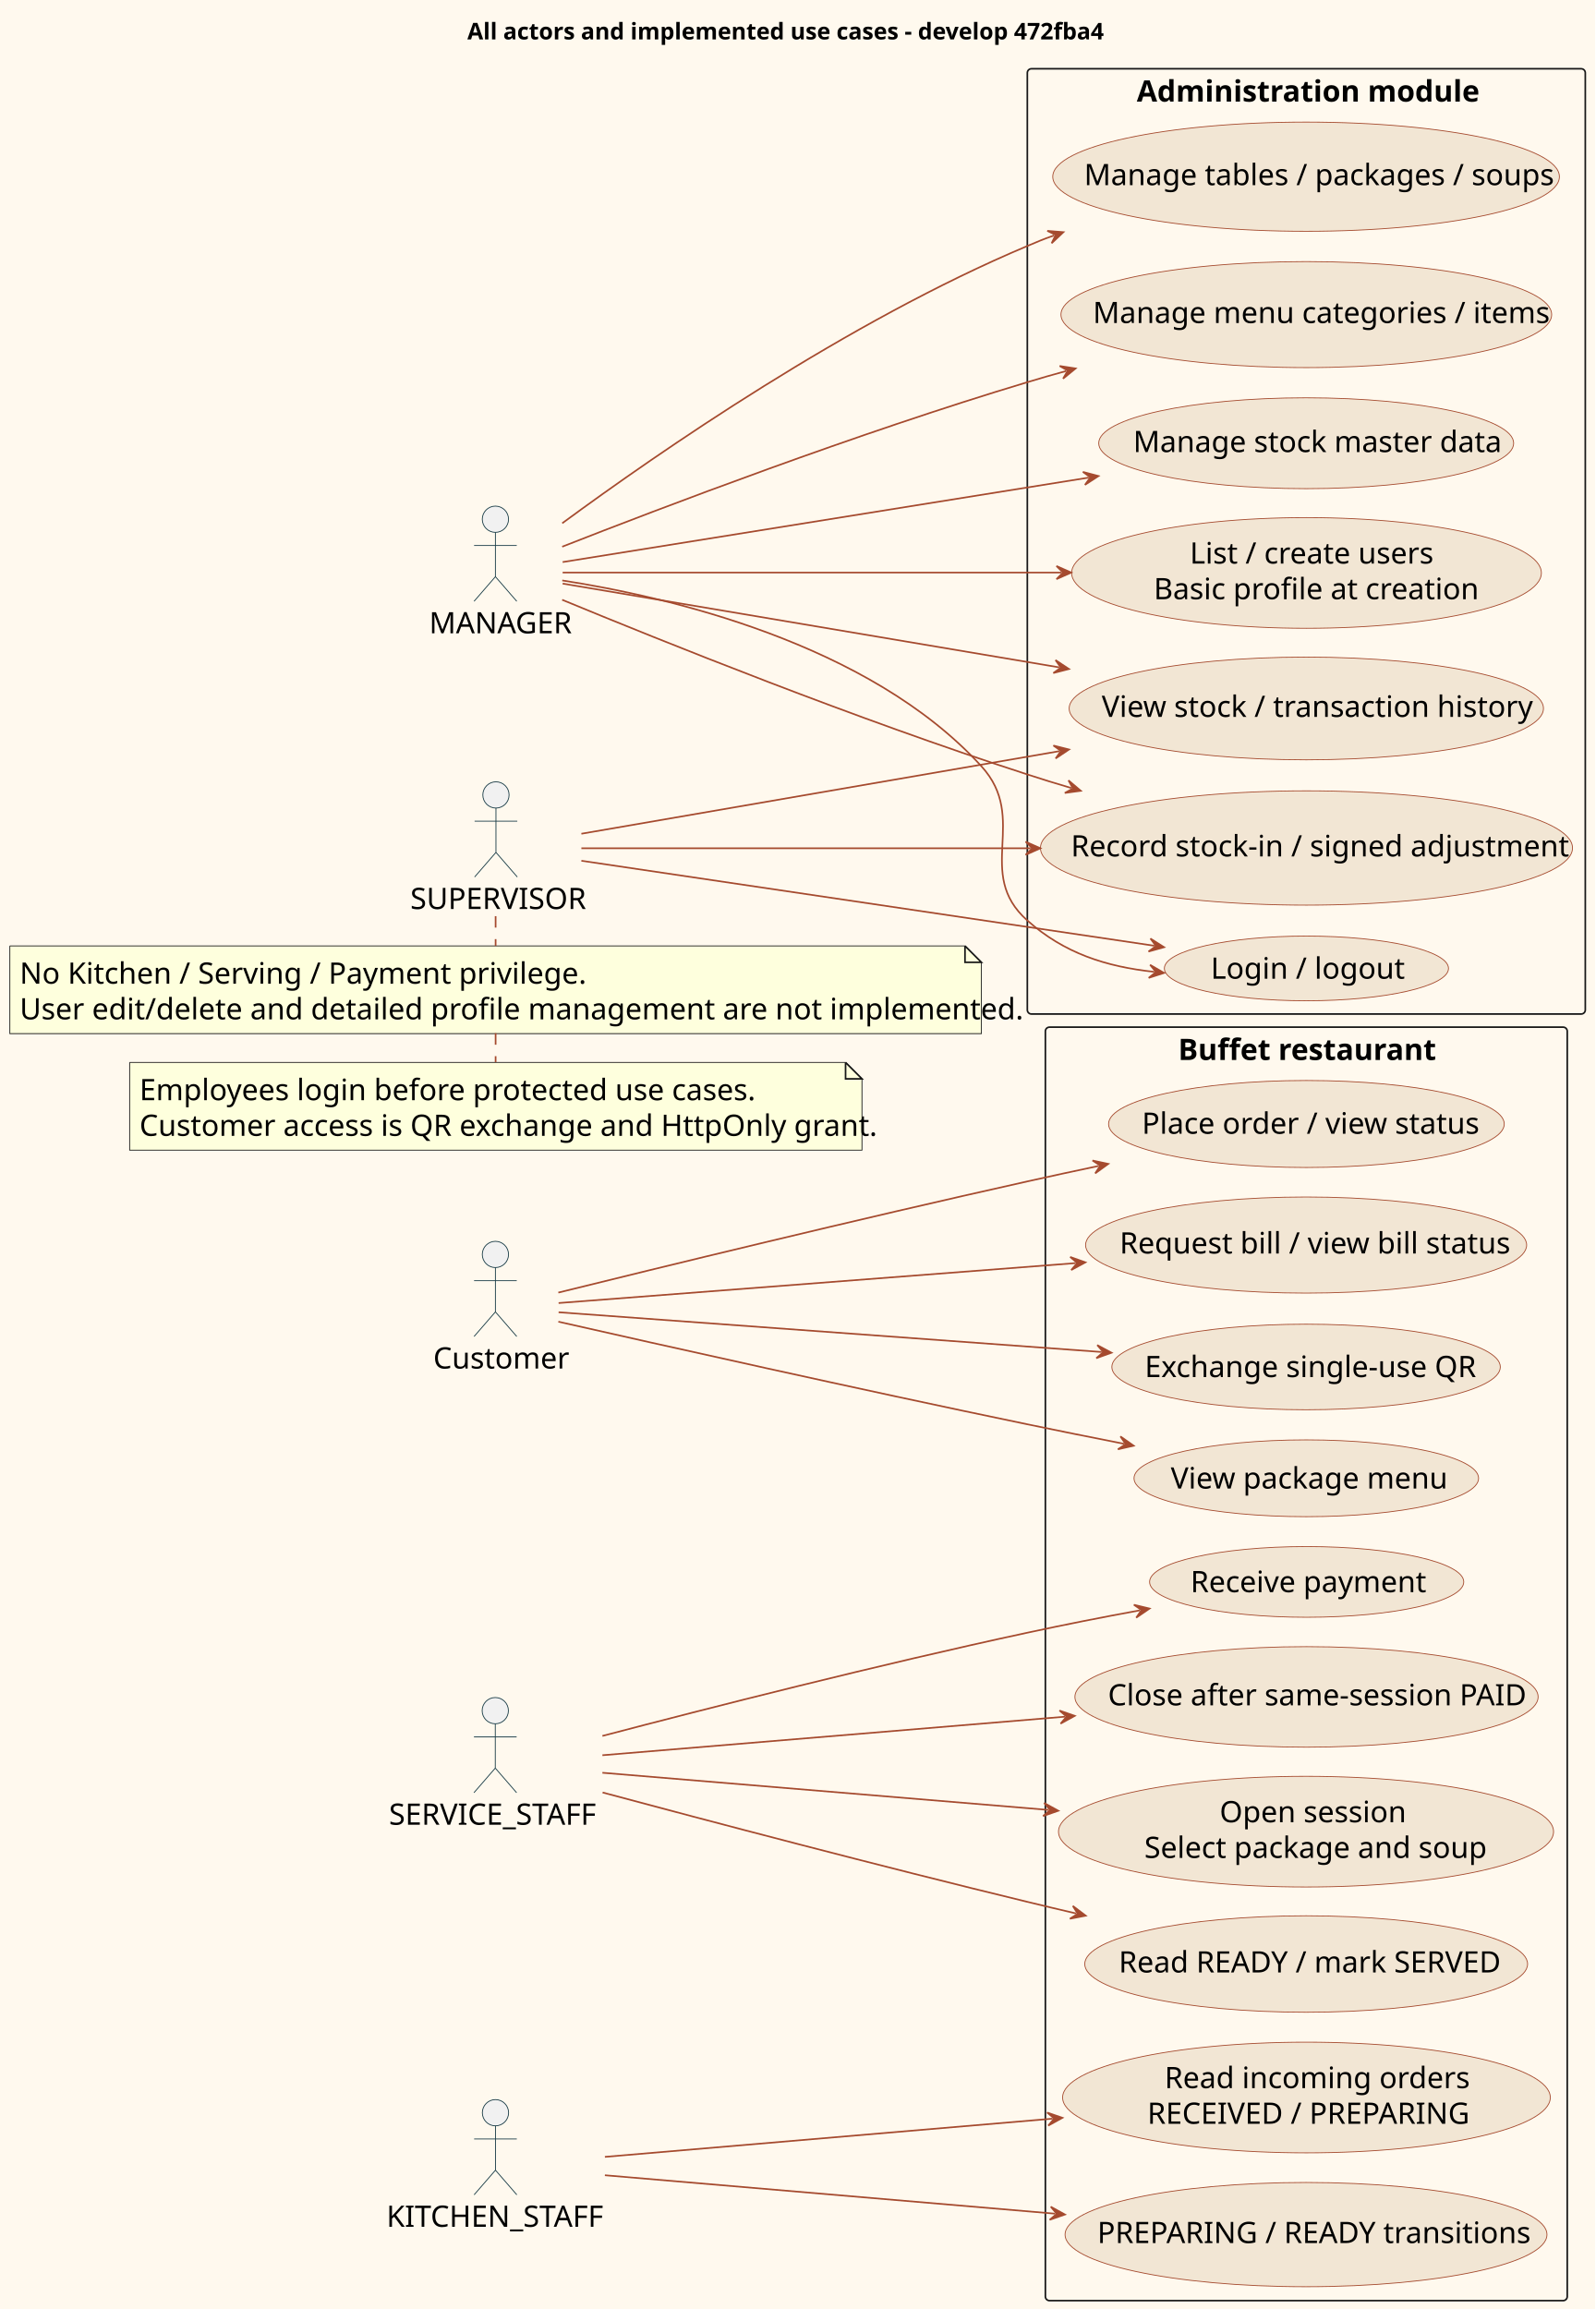
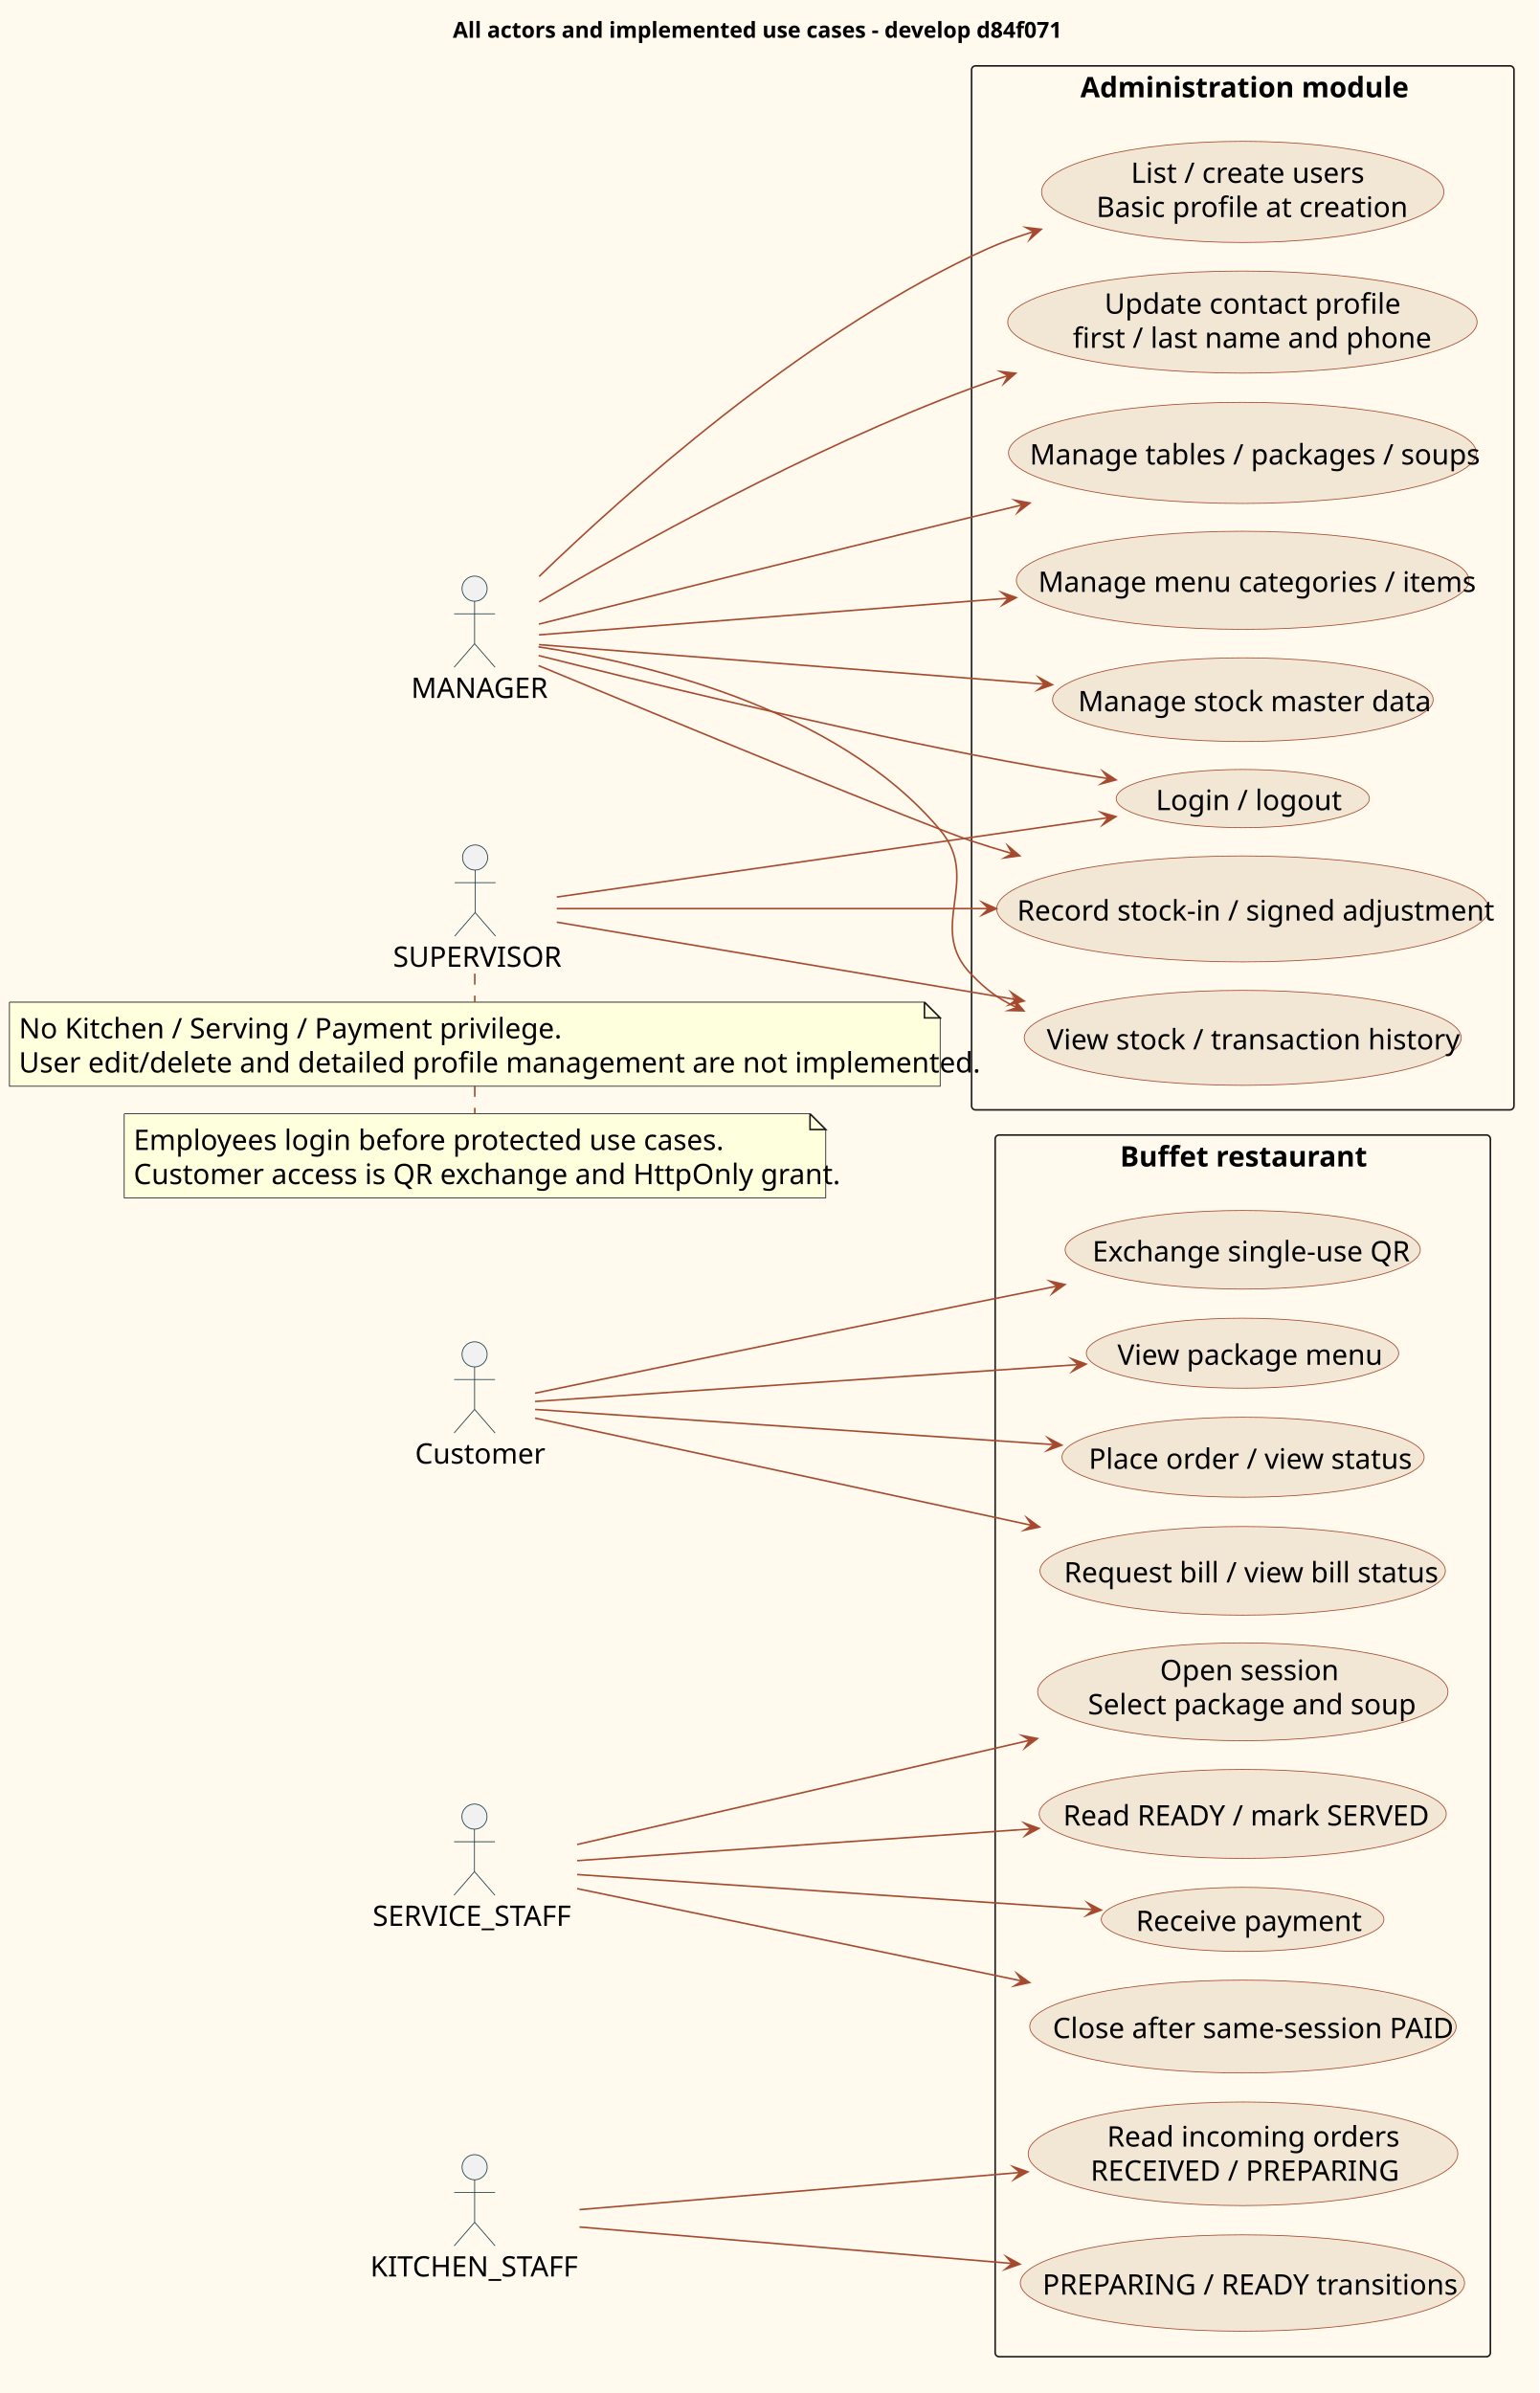
- <svg xmlns="http://www.w3.org/2000/svg" contentStyleType="text/css" data-diagram-type="DESCRIPTION" height="1407px" preserveAspectRatio="none" style="width:972px;height:1407px;background:#FFF9EE;" version="1.1" viewBox="0 0 972 1407" width="972px" zoomAndPan="magnify">
+ <svg xmlns="http://www.w3.org/2000/svg" version="1.1" data-diagram-type="DESCRIPTION" style="width:979px;height:1522px;background:#FFF9EE;" width="979px" height="1522px" viewBox="0 0 979 1522" zoomAndPan="magnify" preserveAspectRatio="none" contentStyleType="text/css">
  <defs />
-   <g>
-     <rect fill="#FFF9EE" height="1407" style="stroke:transparent;stroke-width:1;" width="972" x="0" y="0" />
-     <text fill="#000000" font-family="Tahoma" font-size="14" font-weight="bold" lengthAdjust="spacing" textLength="395.438" x="284.781" y="24.007">All actors and implemented use cases - develop 472fba4</text>
-     <g id="cluster_Buffet restaurant">
-       <rect fill="transparent" height="776" rx="2.5" ry="2.5" style="stroke:#181818;stroke-width:1;" width="318" x="637" y="625.898" />
-       <text fill="#000000" font-family="Tahoma" font-size="18" font-weight="bold" lengthAdjust="spacing" textLength="156.19" x="717.905" y="645.907">Buffet restaurant</text>
-     </g>
-     <g id="cluster_Administration module">
-       <rect fill="transparent" height="576" rx="2.5" ry="2.5" style="stroke:#181818;stroke-width:1;" width="340" x="626" y="41.898" />
-       <text fill="#000000" font-family="Tahoma" font-size="18" font-weight="bold" lengthAdjust="spacing" textLength="206.587" x="692.707" y="61.907">Administration module</text>
-     </g>
-     <g id="elem_Customer">
-       <ellipse cx="301.877" cy="764.398" fill="#F1F1F1" rx="8" ry="8" style="stroke:#173A45;stroke-width:0.5;" />
-       <path d="M301.877,772.398 L301.877,799.398 M288.877,780.398 L314.877,780.398 M301.877,799.398 L288.877,814.398 M301.877,799.398 L314.877,814.398 " fill="transparent" style="stroke:#173A45;stroke-width:0.5;" />
-       <text fill="#000000" font-family="Tahoma" font-size="18" lengthAdjust="spacing" textLength="75.753" x="264" y="833.907">Customer</text>
-     </g>
-     <g id="elem_Staff">
-       <ellipse cx="301.797" cy="1042.398" fill="#F1F1F1" rx="8" ry="8" style="stroke:#173A45;stroke-width:0.5;" />
-       <path d="M301.797,1050.398 L301.797,1077.398 M288.797,1058.398 L314.797,1058.398 M301.797,1077.398 L288.797,1092.398 M301.797,1077.398 L314.797,1092.398 " fill="transparent" style="stroke:#173A45;stroke-width:0.5;" />
-       <text fill="#000000" font-family="Tahoma" font-size="18" lengthAdjust="spacing" textLength="129.595" x="237" y="1111.907">SERVICE_STAFF</text>
-     </g>
-     <g id="elem_Kitchen">
-       <ellipse cx="301.91" cy="1287.398" fill="#F1F1F1" rx="8" ry="8" style="stroke:#173A45;stroke-width:0.5;" />
-       <path d="M301.91,1295.398 L301.91,1322.398 M288.91,1303.398 L314.91,1303.398 M301.91,1322.398 L288.91,1337.398 M301.91,1322.398 L314.91,1337.398 " fill="transparent" style="stroke:#173A45;stroke-width:0.5;" />
-       <text fill="#000000" font-family="Tahoma" font-size="18" lengthAdjust="spacing" textLength="132.82" x="235.5" y="1356.907">KITCHEN_STAFF</text>
-     </g>
-     <g id="elem_Manager">
-       <ellipse cx="301.877" cy="316.398" fill="#F1F1F1" rx="8" ry="8" style="stroke:#173A45;stroke-width:0.5;" />
-       <path d="M301.877,324.398 L301.877,351.398 M288.877,332.398 L314.877,332.398 M301.877,351.398 L288.877,366.398 M301.877,351.398 L314.877,366.398 " fill="transparent" style="stroke:#173A45;stroke-width:0.5;" />
-       <text fill="#000000" font-family="Tahoma" font-size="18" lengthAdjust="spacing" textLength="80.754" x="261.5" y="385.907">MANAGER</text>
-     </g>
-     <g id="elem_Supervisor">
-       <ellipse cx="302.207" cy="484.398" fill="#F1F1F1" rx="8" ry="8" style="stroke:#173A45;stroke-width:0.5;" />
-       <path d="M302.207,492.398 L302.207,519.398 M289.207,500.398 L315.207,500.398 M302.207,519.398 L289.207,534.398 M302.207,519.398 L315.207,534.398 " fill="transparent" style="stroke:#173A45;stroke-width:0.5;" />
-       <text fill="#000000" font-family="Tahoma" font-size="18" lengthAdjust="spacing" textLength="104.414" x="250" y="553.907">SUPERVISOR</text>
-     </g>
-     <g id="elem_GMN46">
-       <path d="M6,576.398 L6,629.852 L598.017,629.852 L598.017,586.398 L588.017,576.398 L6,576.398 " fill="#FEFFDD" style="stroke:#181818;stroke-width:0.5;" />
-       <path d="M588.017,576.398 L588.017,586.398 L598.017,586.398 L588.017,576.398 " fill="#FEFFDD" style="stroke:#181818;stroke-width:1;" />
-       <text fill="#000000" font-family="Tahoma" font-size="18" lengthAdjust="spacing" textLength="327.999" x="12" y="599.407">No Kitchen / Serving / Payment privilege.</text>
-       <text fill="#000000" font-family="Tahoma" font-size="18" lengthAdjust="spacing" textLength="571.017" x="12" y="621.134">User edit/delete and detailed profile management are not implemented.</text>
-     </g>
-     <g id="elem_GMN49">
-       <path d="M79,647.398 L79,700.852 L525.241,700.852 L525.241,657.398 L515.241,647.398 L79,647.398 " fill="#FEFFDD" style="stroke:#181818;stroke-width:0.5;" />
-       <path d="M515.241,647.398 L515.241,657.398 L525.241,657.398 L515.241,647.398 " fill="#FEFFDD" style="stroke:#181818;stroke-width:1;" />
-       <text fill="#000000" font-family="Tahoma" font-size="18" lengthAdjust="spacing" textLength="353.742" x="85" y="670.407">Employees login before protected use cases.</text>
-       <text fill="#000000" font-family="Tahoma" font-size="18" lengthAdjust="spacing" textLength="425.241" x="85" y="692.134">Customer access is QR exchange and HttpOnly grant.</text>
-     </g>
-     <g id="elem_QR">
-       <ellipse cx="795.86" cy="832.971" fill="#F2E6D4" rx="118.36" ry="26.072" style="stroke:#A54A2E;stroke-width:0.5;" />
-       <text fill="#000000" font-family="Tahoma" font-size="18" lengthAdjust="spacing" textLength="191.224" x="697.552" y="839.125">Exchange single-use QR</text>
-     </g>
-     <g id="elem_CustomerMenu">
-       <ellipse cx="795.987" cy="900.796" fill="#F2E6D4" rx="104.987" ry="23.398" style="stroke:#A54A2E;stroke-width:0.5;" />
-       <text fill="#000000" font-family="Tahoma" font-size="18" lengthAdjust="spacing" textLength="159.144" x="713.416" y="907.05">View package menu</text>
-     </g>
-     <g id="elem_Order">
-       <ellipse cx="796.059" cy="684.91" fill="#F2E6D4" rx="120.559" ry="26.512" style="stroke:#A54A2E;stroke-width:0.5;" />
-       <text fill="#000000" font-family="Tahoma" font-size="18" lengthAdjust="spacing" textLength="196.321" x="695.814" y="690.855">Place order / view status</text>
-     </g>
-     <g id="elem_Bill">
-       <ellipse cx="795.879" cy="758.674" fill="#F2E6D4" rx="134.379" ry="29.276" style="stroke:#A54A2E;stroke-width:0.5;" />
-       <text fill="#000000" font-family="Tahoma" font-size="18" lengthAdjust="spacing" textLength="227.25" x="682.254" y="763.82">Request bill / view bill status</text>
-     </g>
-     <g id="elem_Open">
-       <ellipse cx="795.827" cy="1116.124" fill="#F2E6D4" rx="150.827" ry="33.726" style="stroke:#A54A2E;stroke-width:0.5;" />
-       <text fill="#000000" font-family="Tahoma" font-size="18" lengthAdjust="spacing" textLength="105.319" x="743.168" y="1110.407">Open session</text>
-       <text fill="#000000" font-family="Tahoma" font-size="18" lengthAdjust="spacing" textLength="197.06" x="697.298" y="1132.133">Select package and soup</text>
-     </g>
-     <g id="elem_Serve">
-       <ellipse cx="795.915" cy="1196.782" fill="#F2E6D4" rx="134.915" ry="29.383" style="stroke:#A54A2E;stroke-width:0.5;" />
-       <text fill="#000000" font-family="Tahoma" font-size="18" lengthAdjust="spacing" textLength="228.428" x="681.701" y="1201.927">Read READY / mark SERVED</text>
-     </g>
-     <g id="elem_Pay">
-       <ellipse cx="796.22" cy="963.942" fill="#F2E6D4" rx="95.72" ry="21.544" style="stroke:#A54A2E;stroke-width:0.5;" />
-       <text fill="#000000" font-family="Tahoma" font-size="18" lengthAdjust="spacing" textLength="135.615" x="725.413" y="970.197">Receive payment</text>
-     </g>
-     <g id="elem_Close">
-       <ellipse cx="796.123" cy="1034.023" fill="#F2E6D4" rx="141.123" ry="30.625" style="stroke:#A54A2E;stroke-width:0.5;" />
-       <text fill="#000000" font-family="Tahoma" font-size="18" lengthAdjust="spacing" textLength="241.989" x="675.128" y="1039.168">Close after same-session PAID</text>
-     </g>
-     <g id="elem_Incoming">
-       <ellipse cx="796.09" cy="1278.124" fill="#F2E6D4" rx="148.59" ry="33.726" style="stroke:#A54A2E;stroke-width:0.5;" />
-       <text fill="#000000" font-family="Tahoma" font-size="18" lengthAdjust="spacing" textLength="172.942" x="709.619" y="1272.407">Read incoming orders</text>
-       <text fill="#000000" font-family="Tahoma" font-size="18" lengthAdjust="spacing" textLength="193.895" x="699.142" y="1294.133">RECEIVED / PREPARING</text>
-     </g>
-     <g id="elem_Prepare">
-       <ellipse cx="795.82" cy="1361.662" fill="#F2E6D4" rx="146.82" ry="31.764" style="stroke:#A54A2E;stroke-width:0.5;" />
-       <text fill="#000000" font-family="Tahoma" font-size="18" lengthAdjust="spacing" textLength="254.338" x="668.651" y="1366.808">PREPARING / READY transitions</text>
-     </g>
-     <g id="elem_Login">
-       <ellipse cx="796.069" cy="590.112" fill="#F2E6D4" rx="86.569" ry="19.714" style="stroke:#A54A2E;stroke-width:0.5;" />
-       <text fill="#000000" font-family="Tahoma" font-size="18" lengthAdjust="spacing" textLength="110.628" x="737.755" y="596.367">Login / logout</text>
-     </g>
-     <g id="elem_Users">
-       <ellipse cx="796.115" cy="349.124" fill="#F2E6D4" rx="143.115" ry="33.726" style="stroke:#A54A2E;stroke-width:0.5;" />
-       <text fill="#000000" font-family="Tahoma" font-size="18" lengthAdjust="spacing" textLength="142.154" x="725.038" y="343.407">List / create users</text>
-       <text fill="#000000" font-family="Tahoma" font-size="18" lengthAdjust="spacing" textLength="186.152" x="703.039" y="365.133">Basic profile at creation</text>
-     </g>
-     <g id="elem_Catalog">
-       <ellipse cx="795.859" cy="107.67" fill="#F2E6D4" rx="154.359" ry="33.272" style="stroke:#A54A2E;stroke-width:0.5;" />
-       <text fill="#000000" font-family="Tahoma" font-size="18" lengthAdjust="spacing" textLength="270.554" x="660.582" y="112.816">Manage tables / packages / soups</text>
-     </g>
-     <g id="elem_AdminMenu">
-       <ellipse cx="795.998" cy="191.698" fill="#F2E6D4" rx="149.498" ry="32.3" style="stroke:#A54A2E;stroke-width:0.5;" />
-       <text fill="#000000" font-family="Tahoma" font-size="18" lengthAdjust="spacing" textLength="260.112" x="665.942" y="196.844">Manage menu categories / items</text>
-     </g>
-     <g id="elem_Master">
-       <ellipse cx="795.925" cy="270.083" fill="#F2E6D4" rx="126.425" ry="27.685" style="stroke:#A54A2E;stroke-width:0.5;" />
-       <text fill="#000000" font-family="Tahoma" font-size="18" lengthAdjust="spacing" textLength="209.645" x="690.514" y="275.469">Manage stock master data</text>
-     </g>
-     <g id="elem_Read">
-       <ellipse cx="796" cy="431.698" fill="#F2E6D4" rx="144.5" ry="31.3" style="stroke:#A54A2E;stroke-width:0.5;" />
-       <text fill="#000000" font-family="Tahoma" font-size="18" lengthAdjust="spacing" textLength="249.319" x="671.34" y="436.844">View stock / transaction history</text>
-     </g>
-     <g id="elem_Move">
-       <ellipse cx="796.106" cy="516.72" fill="#F2E6D4" rx="162.106" ry="34.821" style="stroke:#A54A2E;stroke-width:0.5;" />
-       <text fill="#000000" font-family="Tahoma" font-size="18" lengthAdjust="spacing" textLength="287.095" x="652.558" y="521.865">Record stock-in / signed adjustment</text>
-     </g>
-     <polygon fill="#A54A2E" points="677.295,824.286,668.611,819.64,672.309,823.921,668.028,827.619,677.295,824.286" style="stroke:#A54A2E;stroke-width:1;" />
-     <path d="M340.384,799.634 C411.247,804.819 561.827,815.837 671.311,823.848 " fill="transparent" style="stroke:#A54A2E;stroke-width:1;" />
-     <polygon fill="#A54A2E" points="690.797,880.951,682.738,875.289,685.891,879.986,681.194,883.139,690.797,880.951" style="stroke:#A54A2E;stroke-width:1;" />
-     <path d="M340.241,805.383 C400.291,818.997 522.279,846.375 626,867.898 C646.929,872.241 663.463,875.575 684.91,879.793 " fill="transparent" style="stroke:#A54A2E;stroke-width:1;" />
-     <polygon fill="#A54A2E" points="675.342,709.218,665.71,707.165,670.451,710.252,667.364,714.992,675.342,709.218" style="stroke:#A54A2E;stroke-width:1;" />
-     <path d="M340.219,787.644 C400.238,772.808 522.183,743.018 626,719.898 C641.939,716.349 652.881,713.965 669.472,710.458 " fill="transparent" style="stroke:#A54A2E;stroke-width:1;" />
-     <polygon fill="#A54A2E" points="661.4,769.217,652.119,765.922,656.415,769.602,652.735,773.898,661.4,769.217" style="stroke:#A54A2E;stroke-width:1;" />
-     <path d="M340.384,794.011 C407.883,788.798 547.158,778.041 655.418,769.679 " fill="transparent" style="stroke:#A54A2E;stroke-width:1;" />
-     <polygon fill="#A54A2E" points="644.884,1103.389,636.247,1098.655,639.901,1102.974,635.583,1106.628,644.884,1103.389" style="stroke:#A54A2E;stroke-width:1;" />
-     <path d="M367.068,1080.237 C437.138,1086.077 545.876,1095.138 638.905,1102.89 " fill="transparent" style="stroke:#A54A2E;stroke-width:1;" />
-     <polygon fill="#A54A2E" points="661.599,1167.337,653.739,1161.403,656.729,1166.205,651.927,1169.195,661.599,1167.337" style="stroke:#A54A2E;stroke-width:1;" />
-     <path d="M367.189,1092.264 C432.255,1109.707 535.902,1137.06 626,1158.898 C637.544,1161.697 643.706,1163.177 655.755,1165.979 " fill="transparent" style="stroke:#A54A2E;stroke-width:1;" />
-     <polygon fill="#A54A2E" points="700.493,980.176,690.918,977.872,695.576,981.082,692.367,985.74,700.493,980.176" style="stroke:#A54A2E;stroke-width:1;" />
-     <path d="M367.078,1057.795 C432.057,1040.743 535.638,1014.357 626,994.898 C650.058,989.718 670.261,985.743 694.593,981.263 " fill="transparent" style="stroke:#A54A2E;stroke-width:1;" />
-     <polygon fill="#A54A2E" points="654.902,1045.573,645.601,1042.334,649.919,1045.988,646.265,1050.307,654.902,1045.573" style="stroke:#A54A2E;stroke-width:1;" />
-     <path d="M367.068,1069.559 C439.675,1063.509 554.243,1053.962 648.922,1046.072 " fill="transparent" style="stroke:#A54A2E;stroke-width:1;" />
-     <polygon fill="#A54A2E" points="647.38,1290.5,638.072,1287.28,642.398,1290.925,638.753,1295.251,647.38,1290.5" style="stroke:#A54A2E;stroke-width:1;" />
-     <path d="M368.588,1314.3 C439.422,1308.253 548.604,1298.932 641.402,1291.011 " fill="transparent" style="stroke:#A54A2E;stroke-width:1;" />
-     <polygon fill="#A54A2E" points="648.92,1349.428,640.293,1344.677,643.938,1349.003,639.613,1352.648,648.92,1349.428" style="stroke:#A54A2E;stroke-width:1;" />
-     <path d="M368.588,1325.497 C439.814,1331.578 549.881,1340.974 642.942,1348.918 " fill="transparent" style="stroke:#A54A2E;stroke-width:1;" />
-     <polygon fill="#A54A2E" points="709.333,592.87,700.819,587.919,704.362,592.328,699.953,595.872,709.333,592.87" style="stroke:#A54A2E;stroke-width:1;" />
-     <path d="M342.611,353.702 C405.778,363.471 529.199,391.533 598,466.898 C627.39,499.093 593.389,531.971 626,560.898 C648.604,580.949 673.886,589.01 703.368,592.22 " fill="transparent" style="stroke:#A54A2E;stroke-width:1;" />
-     <polygon fill="#A54A2E" points="709.337,577.188,701.022,571.911,704.392,576.455,699.848,579.824,709.337,577.188" style="stroke:#A54A2E;stroke-width:1;" />
-     <path d="M354.26,524.504 C438.433,536.993 600.872,561.095 703.403,576.308 " fill="transparent" style="stroke:#A54A2E;stroke-width:1;" />
-     <polygon fill="#A54A2E" points="652.752,348.898,643.752,344.898,647.752,348.898,643.752,352.898,652.752,348.898" style="stroke:#A54A2E;stroke-width:1;" />
-     <path d="M342.846,348.898 C409.531,348.898 540.846,348.898 646.752,348.898 " fill="transparent" style="stroke:#A54A2E;stroke-width:1;" />
-     <polygon fill="#A54A2E" points="647.982,141.466,638.165,140.674,643.264,143.123,640.816,148.223,647.982,141.466" style="stroke:#A54A2E;stroke-width:1;" />
-     <path d="M342.602,318.841 C401.42,275.556 516.705,195.835 626,149.898 C633.107,146.911 634.814,146.091 642.321,143.454 " fill="transparent" style="stroke:#A54A2E;stroke-width:1;" />
-     <polygon fill="#A54A2E" points="655.425,224.514,645.691,223.016,650.6,225.826,647.789,230.735,655.425,224.514" style="stroke:#A54A2E;stroke-width:1;" />
-     <path d="M342.576,333.136 C403.024,309.415 522.273,264.01 626,232.898 C635.543,230.036 639.644,228.804 649.635,226.088 " fill="transparent" style="stroke:#A54A2E;stroke-width:1;" />
-     <polygon fill="#A54A2E" points="669.364,290.072,659.844,287.549,664.427,290.864,661.112,295.448,669.364,290.072" style="stroke:#A54A2E;stroke-width:1;" />
-     <path d="M342.846,342.5 C413.077,331.224 555.725,308.319 663.44,291.023 " fill="transparent" style="stroke:#A54A2E;stroke-width:1;" />
-     <polygon fill="#A54A2E" points="651.388,407.671,643.179,402.23,646.457,406.839,641.848,410.118,651.388,407.671" style="stroke:#A54A2E;stroke-width:1;" />
-     <path d="M342.846,355.62 C409.245,366.822 539.754,388.839 645.471,406.673 " fill="transparent" style="stroke:#A54A2E;stroke-width:1;" />
-     <polygon fill="#A54A2E" points="658.589,481.886,651.074,475.519,653.79,480.482,648.828,483.197,658.589,481.886" style="stroke:#A54A2E;stroke-width:1;" />
-     <path d="M342.559,365.488 C402.986,390.479 522.208,438.417 626,471.898 C636.547,475.301 641.764,476.963 652.83,480.201 " fill="transparent" style="stroke:#A54A2E;stroke-width:1;" />
-     <polygon fill="#A54A2E" points="651.43,456.702,641.88,454.293,646.503,457.553,643.242,462.176,651.43,456.702" style="stroke:#A54A2E;stroke-width:1;" />
-     <path d="M354.26,508.043 C423.974,495.998 545.531,474.998 645.517,457.724 " fill="transparent" style="stroke:#A54A2E;stroke-width:1;" />
-     <polygon fill="#A54A2E" points="633.966,516.898,624.966,512.898,628.966,516.898,624.966,520.898,633.966,516.898" style="stroke:#A54A2E;stroke-width:1;" />
-     <path d="M354.26,516.898 C419.974,516.898 531.008,516.898 627.966,516.898 " fill="transparent" style="stroke:#A54A2E;stroke-width:1;" />
-     <path d="M302,558.242 C302,564.281 302,570.32 302,576.359 " fill="transparent" style="stroke:#A54A2E;stroke-width:1;stroke-dasharray:7.0,7.0;" />
-     <path d="M302,629.593 C302,635.486 302,641.38 302,647.273 " fill="transparent" style="stroke:#A54A2E;stroke-width:1;stroke-dasharray:7.0,7.0;" />
+   <g font-family="sans-serif" lengthAdjust="spacing">
+     <rect x="0" y="0" width="979" height="1522" fill="#FFF9EE" style="stroke:none;" />
+     <g class="title" data-source-line="13">
+       <text x="288.031" y="24.007" fill="#000" font-size="14" textLength="395.938" font-weight="700" font-family="Tahoma">All actors and implemented use cases - develop d84f071</text>
+     </g>
+     <g class="cluster" data-qualified-name="Buffet restaurant" id="ent0004" data-source-line="18">
+       <rect x="633" y="721.898" width="315" height="777" fill="none" style="stroke:#181818;stroke-width:1;" rx="2.5" ry="2.5" />
+       <text x="712.405" y="741.907" fill="#000" font-size="18" textLength="156.19" font-weight="700" font-family="Tahoma">Buffet restaurant</text>
+     </g>
+     <g class="cluster" data-qualified-name="Administration module" id="ent0027" data-source-line="42">
+       <rect x="618" y="41.898" width="345" height="664" fill="none" style="stroke:#181818;stroke-width:1;" rx="2.5" ry="2.5" />
+       <text x="687.207" y="61.907" fill="#000" font-size="18" textLength="206.587" font-weight="700" font-family="Tahoma">Administration module</text>
+     </g>
+     <g class="entity" data-qualified-name="Customer" id="ent0001" data-source-line="15">
+       <ellipse cx="301.876" cy="861.398" rx="8" ry="8" fill="#F1F1F1" style="stroke:#173A45;stroke-width:0.5;" />
+       <path d="M301.876,869.398 L301.876,896.398 M288.876,877.398 L314.876,877.398 M301.876,896.398 L288.876,911.398 M301.876,896.398 L314.876,911.398" style="stroke:#173A45;stroke-width:0.5;" fill="none" />
+       <text x="264" y="930.907" fill="#000" font-size="18" textLength="75.753" font-family="Tahoma">Customer</text>
+     </g>
+     <g class="entity" data-qualified-name="Staff" id="ent0002" data-source-line="16">
+       <ellipse cx="301.797" cy="1155.398" rx="8" ry="8" fill="#F1F1F1" style="stroke:#173A45;stroke-width:0.5;" />
+       <path d="M301.797,1163.398 L301.797,1190.398 M288.797,1171.398 L314.797,1171.398 M301.797,1190.398 L288.797,1205.398 M301.797,1190.398 L314.797,1205.398" style="stroke:#173A45;stroke-width:0.5;" fill="none" />
+       <text x="237" y="1224.907" fill="#000" font-size="18" textLength="129.595" font-family="Tahoma">SERVICE_STAFF</text>
+     </g>
+     <g class="entity" data-qualified-name="Kitchen" id="ent0003" data-source-line="17">
+       <ellipse cx="301.91" cy="1378.398" rx="8" ry="8" fill="#F1F1F1" style="stroke:#173A45;stroke-width:0.5;" />
+       <path d="M301.91,1386.398 L301.91,1413.398 M288.91,1394.398 L314.91,1394.398 M301.91,1413.398 L288.91,1428.398 M301.91,1413.398 L314.91,1428.398" style="stroke:#173A45;stroke-width:0.5;" fill="none" />
+       <text x="235.5" y="1447.907" fill="#000" font-size="18" textLength="132.82" font-family="Tahoma">KITCHEN_STAFF</text>
+     </g>
+     <g class="entity" data-qualified-name="Manager" id="ent0025" data-source-line="40">
+       <ellipse cx="301.877" cy="374.398" rx="8" ry="8" fill="#F1F1F1" style="stroke:#173A45;stroke-width:0.5;" />
+       <path d="M301.877,382.398 L301.877,409.398 M288.877,390.398 L314.877,390.398 M301.877,409.398 L288.877,424.398 M301.877,409.398 L314.877,424.398" style="stroke:#173A45;stroke-width:0.5;" fill="none" />
+       <text x="261.5" y="443.907" fill="#000" font-size="18" textLength="80.754" font-family="Tahoma">MANAGER</text>
+     </g>
+     <g class="entity" data-qualified-name="Supervisor" id="ent0026" data-source-line="41">
+       <ellipse cx="302.207" cy="545.398" rx="8" ry="8" fill="#F1F1F1" style="stroke:#173A45;stroke-width:0.5;" />
+       <path d="M302.207,553.398 L302.207,580.398 M289.207,561.398 L315.207,561.398 M302.207,580.398 L289.207,595.398 M302.207,580.398 L315.207,595.398" style="stroke:#173A45;stroke-width:0.5;" fill="none" />
+       <text x="250" y="614.907" fill="#000" font-size="18" textLength="104.414" font-family="Tahoma">SUPERVISOR</text>
+     </g>
+     <g class="entity" data-qualified-name="GMN47" id="ent0048" data-source-line="64">
+       <path d="M6,637.398 L6,690.852 L598.017,690.852 L598.017,647.398 L588.017,637.398 L6,637.398" style="stroke:#181818;stroke-width:0.5;" fill="#FEFFDD" />
+       <path d="M588.017,637.398 L588.017,647.398 L598.017,647.398 L588.017,637.398" style="stroke:#181818;stroke-width:1;" fill="#FEFFDD" />
+       <text x="12" y="660.407" fill="#000" font-size="18" textLength="327.999" font-family="Tahoma">No Kitchen / Serving / Payment privilege.</text>
+       <text x="12" y="682.134" fill="#000" font-size="18" textLength="571.017" font-family="Tahoma">User edit/delete and detailed profile management are not implemented.</text>
+     </g>
+     <g class="entity" data-qualified-name="GMN50" id="ent0051" data-source-line="68">
+       <path d="M79,708.398 L79,761.852 L525.241,761.852 L525.241,718.398 L515.241,708.398 L79,708.398" style="stroke:#181818;stroke-width:0.5;" fill="#FEFFDD" />
+       <path d="M515.241,708.398 L515.241,718.398 L525.241,718.398 L515.241,708.398" style="stroke:#181818;stroke-width:1;" fill="#FEFFDD" />
+       <text x="85" y="731.407" fill="#000" font-size="18" textLength="353.742" font-family="Tahoma">Employees login before protected use cases.</text>
+       <text x="85" y="753.134" fill="#000" font-size="18" textLength="425.241" font-family="Tahoma">Customer access is QR exchange and HttpOnly grant.</text>
+     </g>
+     <g class="entity" data-qualified-name="Buffet restaurant.QR" id="ent0005" data-source-line="19">
+       <ellipse cx="790.463" cy="794.891" rx="112.963" ry="24.993" fill="#F2E6D4" style="stroke:#A54A2E;stroke-width:0.5;" />
+       <text x="694.851" y="802.254" fill="#000" font-size="18" textLength="191.224" font-family="Tahoma">Exchange single-use QR</text>
+     </g>
+     <g class="entity" data-qualified-name="Buffet restaurant.CustomerMenu" id="ent0006" data-source-line="20">
+       <ellipse cx="790.343" cy="860.667" rx="99.343" ry="22.269" fill="#F2E6D4" style="stroke:#A54A2E;stroke-width:0.5;" />
+       <text x="710.771" y="868.03" fill="#000" font-size="18" textLength="159.144" font-family="Tahoma">View package menu</text>
+     </g>
+     <g class="entity" data-qualified-name="Buffet restaurant.Order" id="ent0007" data-source-line="21">
+       <ellipse cx="790.686" cy="926.836" rx="115.186" ry="25.437" fill="#F2E6D4" style="stroke:#A54A2E;stroke-width:0.5;" />
+       <text x="692.526" y="934.199" fill="#000" font-size="18" textLength="196.321" font-family="Tahoma">Place order / view status</text>
+     </g>
+     <g class="entity" data-qualified-name="Buffet restaurant.Bill" id="ent0008" data-source-line="22">
+       <ellipse cx="790.44" cy="999.086" rx="128.94" ry="28.188" fill="#F2E6D4" style="stroke:#A54A2E;stroke-width:0.5;" />
+       <text x="676.815" y="1006.45" fill="#000" font-size="18" textLength="227.25" font-family="Tahoma">Request bill / view bill status</text>
+     </g>
+     <g class="entity" data-qualified-name="Buffet restaurant.Open" id="ent0009" data-source-line="23">
+       <ellipse cx="790.508" cy="1076.015" rx="130.508" ry="31.117" fill="#F2E6D4" style="stroke:#A54A2E;stroke-width:0.5;" />
+       <text x="737.848" y="1068.635" fill="#000" font-size="18" textLength="105.319" font-family="Tahoma">Open session</text>
+       <text x="691.978" y="1090.361" fill="#000" font-size="18" textLength="197.06" font-family="Tahoma">Select package and soup</text>
+     </g>
+     <g class="entity" data-qualified-name="Buffet restaurant.Serve" id="ent0010" data-source-line="24">
+       <ellipse cx="790.472" cy="1153.693" rx="129.472" ry="28.294" fill="#F2E6D4" style="stroke:#A54A2E;stroke-width:0.5;" />
+       <text x="676.258" y="1161.056" fill="#000" font-size="18" textLength="228.428" font-family="Tahoma">Read READY / mark SERVED</text>
+     </g>
+     <g class="entity" data-qualified-name="Buffet restaurant.Pay" id="ent0011" data-source-line="25">
+       <ellipse cx="790.38" cy="1220.774" rx="89.88" ry="20.376" fill="#F2E6D4" style="stroke:#A54A2E;stroke-width:0.5;" />
+       <text x="722.572" y="1228.138" fill="#000" font-size="18" textLength="135.615" font-family="Tahoma">Receive payment</text>
+     </g>
+     <g class="entity" data-qualified-name="Buffet restaurant.Close" id="ent0012" data-source-line="26">
+       <ellipse cx="790.627" cy="1288.924" rx="135.627" ry="29.525" fill="#F2E6D4" style="stroke:#A54A2E;stroke-width:0.5;" />
+       <text x="669.633" y="1296.287" fill="#000" font-size="18" textLength="241.989" font-family="Tahoma">Close after same-session PAID</text>
+     </g>
+     <g class="entity" data-qualified-name="Buffet restaurant.Incoming" id="ent0013" data-source-line="27">
+       <ellipse cx="790.647" cy="1369.849" rx="136.647" ry="32.951" fill="#F2E6D4" style="stroke:#A54A2E;stroke-width:0.5;" />
+       <text x="704.176" y="1365.239" fill="#000" font-size="18" textLength="172.942" font-family="Tahoma">Read incoming orders</text>
+       <text x="693.699" y="1386.966" fill="#000" font-size="18" textLength="193.896" font-family="Tahoma">RECEIVED / PREPARING</text>
+     </g>
+     <g class="entity" data-qualified-name="Buffet restaurant.Prepare" id="ent0014" data-source-line="28">
+       <ellipse cx="790.283" cy="1452.055" rx="141.283" ry="30.657" fill="#F2E6D4" style="stroke:#A54A2E;stroke-width:0.5;" />
+       <text x="663.114" y="1459.418" fill="#000" font-size="18" textLength="254.338" font-family="Tahoma">PREPARING / READY transitions</text>
+     </g>
+     <g class="entity" data-qualified-name="Administration module.Login" id="ent0028" data-source-line="43">
+       <ellipse cx="790.524" cy="507.903" rx="80.524" ry="18.505" fill="#F2E6D4" style="stroke:#A54A2E;stroke-width:0.5;" />
+       <text x="735.21" y="515.266" fill="#000" font-size="18" textLength="110.628" font-family="Tahoma">Login / logout</text>
+     </g>
+     <g class="entity" data-qualified-name="Administration module.Users" id="ent0029" data-source-line="44">
+       <ellipse cx="790.459" cy="122.067" rx="127.959" ry="32.169" fill="#F2E6D4" style="stroke:#A54A2E;stroke-width:0.5;" />
+       <text x="719.382" y="116.303" fill="#000" font-size="18" textLength="142.154" font-family="Tahoma">List / create users</text>
+       <text x="697.383" y="138.03" fill="#000" font-size="18" textLength="186.152" font-family="Tahoma">Basic profile at creation</text>
+     </g>
+     <g class="entity" data-qualified-name="Administration module.Profile" id="ent0030" data-source-line="45">
+       <ellipse cx="790.264" cy="204.851" rx="149.264" ry="32.453" fill="#F2E6D4" style="stroke:#A54A2E;stroke-width:0.5;" />
+       <text x="702.54" y="199.51" fill="#000" font-size="18" textLength="175.447" font-family="Tahoma">Update contact profile</text>
+       <text x="682.369" y="221.237" fill="#000" font-size="18" textLength="215.789" font-family="Tahoma">first / last name and phone</text>
+     </g>
+     <g class="entity" data-qualified-name="Administration module.Catalog" id="ent0031" data-source-line="46">
+       <ellipse cx="790.274" cy="288.053" rx="148.774" ry="32.155" fill="#F2E6D4" style="stroke:#A54A2E;stroke-width:0.5;" />
+       <text x="654.997" y="295.417" fill="#000" font-size="18" textLength="270.554" font-family="Tahoma">Manage tables / packages / soups</text>
+     </g>
+     <g class="entity" data-qualified-name="Administration module.AdminMenu" id="ent0032" data-source-line="47">
+       <ellipse cx="790.443" cy="369.087" rx="143.943" ry="31.189" fill="#F2E6D4" style="stroke:#A54A2E;stroke-width:0.5;" />
+       <text x="660.387" y="376.45" fill="#000" font-size="18" textLength="260.112" font-family="Tahoma">Manage menu categories / items</text>
+     </g>
+     <g class="entity" data-qualified-name="Administration module.Master" id="ent0033" data-source-line="48">
+       <ellipse cx="790.56" cy="445.01" rx="121.06" ry="26.612" fill="#F2E6D4" style="stroke:#A54A2E;stroke-width:0.5;" />
+       <text x="685.737" y="452.374" fill="#000" font-size="18" textLength="209.646" font-family="Tahoma">Manage stock master data</text>
+     </g>
+     <g class="entity" data-qualified-name="Administration module.Read" id="ent0034" data-source-line="49">
+       <ellipse cx="790.479" cy="660.094" rx="138.979" ry="30.196" fill="#F2E6D4" style="stroke:#A54A2E;stroke-width:0.5;" />
+       <text x="665.819" y="667.458" fill="#000" font-size="18" textLength="249.319" font-family="Tahoma">View stock / transaction history</text>
+     </g>
+     <g class="entity" data-qualified-name="Administration module.Move" id="ent0035" data-source-line="50">
+       <ellipse cx="790.48" cy="578.094" rx="156.48" ry="33.696" fill="#F2E6D4" style="stroke:#A54A2E;stroke-width:0.5;" />
+       <text x="646.933" y="585.458" fill="#000" font-size="18" textLength="287.095" font-family="Tahoma">Record stock-in / signed adjustment</text>
+     </g>
+     <g class="link" data-entity-1="ent0001" data-entity-2="ent0005" id="lnk15" data-link-type="dependency">
+       <polygon points="677.388,816.994,667.781,814.827,672.485,817.97,669.342,822.674,677.388,816.994" fill="#A54A2E" style="stroke:#A54A2E;stroke-width:1;stroke-linejoin:miter;stroke-miterlimit:10;" />
+       <path d="M340.318,886.1 C399.269,873.803 517.569,849.215 618,828.898 C637.189,825.016 652.692,821.908 672.485,817.97" style="stroke:#A54A2E;stroke-width:1;" fill="none" />
+     </g>
+     <g class="link" data-entity-1="ent0001" data-entity-2="ent0006" id="lnk16" data-link-type="dependency">
+       <polygon points="690.851,867.59,681.601,864.208,685.863,867.928,682.143,872.19,690.851,867.59" fill="#A54A2E" style="stroke:#A54A2E;stroke-width:1;stroke-linejoin:miter;stroke-miterlimit:10;" />
+       <path d="M340.367,891.364 C414.571,886.33 577.676,875.267 685.863,867.928" style="stroke:#A54A2E;stroke-width:1;" fill="none" />
+     </g>
+     <g class="link" data-entity-1="ent0001" data-entity-2="ent0007" id="lnk17" data-link-type="dependency">
+       <polygon points="675.394,919.158,666.685,914.559,670.406,918.82,666.144,922.54,675.394,919.158" fill="#A54A2E" style="stroke:#A54A2E;stroke-width:1;stroke-linejoin:miter;stroke-miterlimit:10;" />
+       <path d="M340.367,896.433 C411.122,901.233 562.254,911.484 670.406,918.82" style="stroke:#A54A2E;stroke-width:1;" fill="none" />
+     </g>
+     <g class="link" data-entity-1="ent0001" data-entity-2="ent0008" id="lnk18" data-link-type="dependency">
+       <polygon points="661.201,971.221,653.247,965.412,656.313,970.166,651.56,973.232,661.201,971.221" fill="#A54A2E" style="stroke:#A54A2E;stroke-width:1;stroke-linejoin:miter;stroke-miterlimit:10;" />
+       <path d="M340.337,901.96 C399.313,914.694 517.647,940.241 618,961.898 C631.994,964.918 641.742,967.022 656.313,970.166" style="stroke:#A54A2E;stroke-width:1;" fill="none" />
+     </g>
+     <g class="link" data-entity-1="ent0002" data-entity-2="ent0009" id="lnk19" data-link-type="dependency">
+       <polygon points="659.871,1105.741,650.203,1103.862,654.999,1106.863,651.998,1111.658,659.871,1105.741" fill="#A54A2E" style="stroke:#A54A2E;stroke-width:1;stroke-linejoin:miter;stroke-miterlimit:10;" />
+       <path d="M367.102,1173.141 C441.282,1156.064 560.468,1128.625 654.999,1106.863" style="stroke:#A54A2E;stroke-width:1;" fill="none" />
+     </g>
+     <g class="link" data-entity-1="ent0002" data-entity-2="ent0010" id="lnk20" data-link-type="dependency">
+       <polygon points="660.857,1162.889,651.6,1159.526,655.869,1163.238,652.158,1167.507,660.857,1162.889" fill="#A54A2E" style="stroke:#A54A2E;stroke-width:1;stroke-linejoin:miter;stroke-miterlimit:10;" />
+       <path d="M367.102,1183.419 C441.54,1178.216 561.216,1169.853 655.869,1163.238" style="stroke:#A54A2E;stroke-width:1;" fill="none" />
+     </g>
+     <g class="link" data-entity-1="ent0002" data-entity-2="ent0011" id="lnk21" data-link-type="dependency">
+       <polygon points="700.477,1214.86,691.769,1210.26,695.489,1214.522,691.227,1218.242,700.477,1214.86" fill="#A54A2E" style="stroke:#A54A2E;stroke-width:1;stroke-linejoin:miter;stroke-miterlimit:10;" />
+       <path d="M367.102,1192.247 C452.506,1198.04 599.035,1207.979 695.489,1214.522" style="stroke:#A54A2E;stroke-width:1;" fill="none" />
+     </g>
+     <g class="link" data-entity-1="ent0002" data-entity-2="ent0012" id="lnk22" data-link-type="dependency">
+       <polygon points="654.913,1260.957,646.914,1255.212,650.017,1259.941,645.288,1263.045,654.913,1260.957" fill="#A54A2E" style="stroke:#A54A2E;stroke-width:1;stroke-linejoin:miter;stroke-miterlimit:10;" />
+       <path d="M367.102,1201.206 C439.992,1216.339 556.145,1240.453 650.017,1259.941" style="stroke:#A54A2E;stroke-width:1;" fill="none" />
+     </g>
+     <g class="link" data-entity-1="ent0003" data-entity-2="ent0013" id="lnk23" data-link-type="dependency">
+       <polygon points="653.793,1381.335,644.489,1378.105,648.811,1381.755,645.161,1386.077,653.793,1381.335" fill="#A54A2E" style="stroke:#A54A2E;stroke-width:1;stroke-linejoin:miter;stroke-miterlimit:10;" />
+       <path d="M368.612,1405.369 C441.363,1399.238 555.744,1389.598 648.811,1381.755" style="stroke:#A54A2E;stroke-width:1;" fill="none" />
+     </g>
+     <g class="link" data-entity-1="ent0003" data-entity-2="ent0014" id="lnk24" data-link-type="dependency">
+       <polygon points="648.792,1440.04,640.159,1435.299,643.809,1439.62,639.488,1443.27,648.792,1440.04" fill="#A54A2E" style="stroke:#A54A2E;stroke-width:1;stroke-linejoin:miter;stroke-miterlimit:10;" />
+       <path d="M368.612,1416.428 C440.066,1422.45 551.503,1431.841 643.809,1439.62" style="stroke:#A54A2E;stroke-width:1;" fill="none" />
+     </g>
+     <g class="link" data-entity-1="ent0025" data-entity-2="ent0028" id="lnk36" data-link-type="dependency">
+       <polygon points="709.897,496.02,701.639,490.654,704.96,495.234,700.38,498.554,709.897,496.02" fill="#A54A2E" style="stroke:#A54A2E;stroke-width:1;stroke-linejoin:miter;stroke-miterlimit:10;" />
+       <path d="M342.6,416.96 C402.124,431.883 518.314,460.232 618,479.898 C647.894,485.796 675.957,490.611 704.96,495.234" style="stroke:#A54A2E;stroke-width:1;" fill="none" />
+     </g>
+     <g class="link" data-entity-1="ent0026" data-entity-2="ent0028" id="lnk37" data-link-type="dependency">
+       <polygon points="709.81,519.365,700.332,516.687,704.861,520.077,701.472,524.606,709.81,519.365" fill="#A54A2E" style="stroke:#A54A2E;stroke-width:1;stroke-linejoin:miter;stroke-miterlimit:10;" />
+       <path d="M354.145,570.54 C438.92,558.342 604.216,534.558 704.861,520.077" style="stroke:#A54A2E;stroke-width:1;" fill="none" />
+     </g>
+     <g class="link" data-entity-1="ent0025" data-entity-2="ent0029" id="lnk38" data-link-type="dependency">
+       <polygon points="662.339,145.827,652.558,144.678,657.565,147.311,654.932,152.318,662.339,145.827" fill="#A54A2E" style="stroke:#A54A2E;stroke-width:1;stroke-linejoin:miter;stroke-miterlimit:10;" />
+       <path d="M342.933,366.647 C399.269,312.197 507.583,215.809 618,162.898 C631.942,156.218 642.282,152.061 657.565,147.311" style="stroke:#A54A2E;stroke-width:1;" fill="none" />
+     </g>
+     <g class="link" data-entity-1="ent0025" data-entity-2="ent0030" id="lnk39" data-link-type="dependency">
+       <polygon points="646.039,237.402,636.257,236.254,641.264,238.886,638.632,243.893,646.039,237.402" fill="#A54A2E" style="stroke:#A54A2E;stroke-width:1;stroke-linejoin:miter;stroke-miterlimit:10;" />
+       <path d="M342.92,382.829 C401.435,348.438 514.767,285.176 618,246.898 C627.054,243.541 631.701,241.859 641.264,238.886" style="stroke:#A54A2E;stroke-width:1;" fill="none" />
+     </g>
+     <g class="link" data-entity-1="ent0025" data-entity-2="ent0031" id="lnk40" data-link-type="dependency">
+       <polygon points="655.129,319.913,645.442,318.132,650.268,321.084,647.316,325.909,655.129,319.913" fill="#A54A2E" style="stroke:#A54A2E;stroke-width:1;stroke-linejoin:miter;stroke-miterlimit:10;" />
+       <path d="M342.755,396.945 C402.477,382.017 518.917,353.009 618,328.898 C630.047,325.967 637.713,324.108 650.268,321.084" style="stroke:#A54A2E;stroke-width:1;" fill="none" />
+     </g>
+     <g class="link" data-entity-1="ent0025" data-entity-2="ent0032" id="lnk41" data-link-type="dependency">
+       <polygon points="646.427,380.074,637.143,376.787,641.442,380.463,637.766,384.762,646.427,380.074" fill="#A54A2E" style="stroke:#A54A2E;stroke-width:1;stroke-linejoin:miter;stroke-miterlimit:10;" />
+       <path d="M342.812,403.789 C408.396,398.666 537.275,388.599 641.442,380.463" style="stroke:#A54A2E;stroke-width:1;" fill="none" />
+     </g>
+     <g class="link" data-entity-1="ent0025" data-entity-2="ent0033" id="lnk42" data-link-type="dependency">
+       <polygon points="669.399,435.517,660.738,430.829,664.414,435.128,660.115,438.804,669.399,435.517" fill="#A54A2E" style="stroke:#A54A2E;stroke-width:1;stroke-linejoin:miter;stroke-miterlimit:10;" />
+       <path d="M342.812,410.008 C413.332,415.516 557.811,426.801 664.414,435.128" style="stroke:#A54A2E;stroke-width:1;" fill="none" />
+     </g>
+     <g class="link" data-entity-1="ent0025" data-entity-2="ent0034" id="lnk43" data-link-type="dependency">
+       <polygon points="651.295,642.951,644.866,635.49,646.774,640.816,641.449,642.723,651.295,642.951" fill="#A54A2E" style="stroke:#A54A2E;stroke-width:1;stroke-linejoin:miter;stroke-miterlimit:10;" />
+       <path d="M342.526,411.434 C406.43,420.953 531.932,449.109 598,527.898 C624.886,559.961 588.636,590.088 618,619.898 C627.548,629.591 634.437,634.987 646.774,640.816" style="stroke:#A54A2E;stroke-width:1;" fill="none" />
+     </g>
+     <g class="link" data-entity-1="ent0025" data-entity-2="ent0035" id="lnk44" data-link-type="dependency">
+       <polygon points="648.653,544.285,641.114,537.948,643.849,542.9,638.897,545.634,648.653,544.285" fill="#A54A2E" style="stroke:#A54A2E;stroke-width:1;stroke-linejoin:miter;stroke-miterlimit:10;" />
+       <path d="M342.568,423.34 C420.898,455.835 590.541,525.926 618,534.898 C627.92,538.14 633.427,539.893 643.849,542.9" style="stroke:#A54A2E;stroke-width:1;" fill="none" />
+     </g>
+     <g class="link" data-entity-1="ent0026" data-entity-2="ent0034" id="lnk45" data-link-type="dependency">
+       <polygon points="651.473,636.634,643.263,631.194,646.543,635.803,641.933,639.082,651.473,636.634" fill="#A54A2E" style="stroke:#A54A2E;stroke-width:1;stroke-linejoin:miter;stroke-miterlimit:10;" />
+       <path d="M354.145,586.519 C424.1,598.31 547.323,619.079 646.543,635.803" style="stroke:#A54A2E;stroke-width:1;" fill="none" />
+     </g>
+     <g class="link" data-entity-1="ent0026" data-entity-2="ent0035" id="lnk46" data-link-type="dependency">
+       <polygon points="633.807,577.898,624.807,573.898,628.807,577.898,624.807,581.898,633.807,577.898" fill="#A54A2E" style="stroke:#A54A2E;stroke-width:1;stroke-linejoin:miter;stroke-miterlimit:10;" />
+       <path d="M354.145,577.898 C420.013,577.898 532.48,577.898 628.807,577.898" style="stroke:#A54A2E;stroke-width:1;" fill="none" />
+     </g>
+     <g class="link" data-entity-1="ent0026" data-entity-2="ent0048" id="lnk49" data-link-type="association">
+       <path d="M302,619.242 C302,625.281 302,631.32 302,637.359" style="stroke:#A54A2E;stroke-width:1;stroke-dasharray:7,7;" fill="none" />
+     </g>
+     <g class="link" data-entity-1="ent0048" data-entity-2="ent0051" id="lnk52" data-link-type="association">
+       <path d="M302,690.593 C302,696.486 302,702.38 302,708.273" style="stroke:#A54A2E;stroke-width:1;stroke-dasharray:7,7;" fill="none" />
+     </g>
  </g>
</svg>
